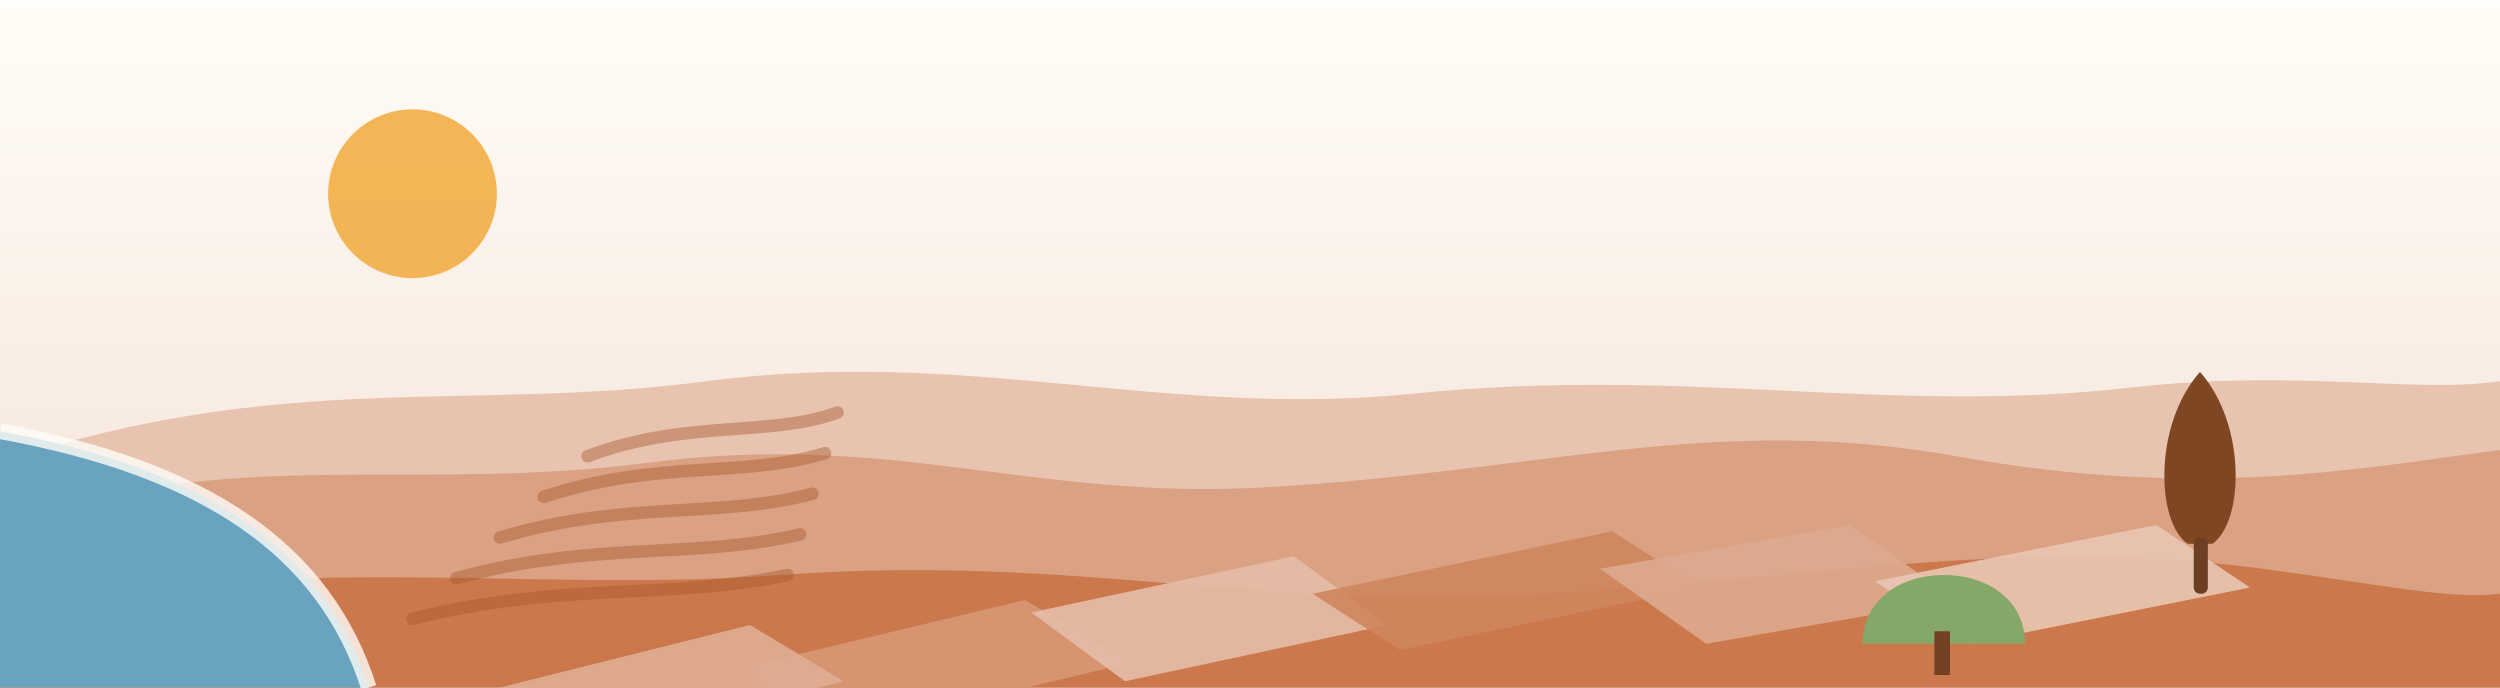
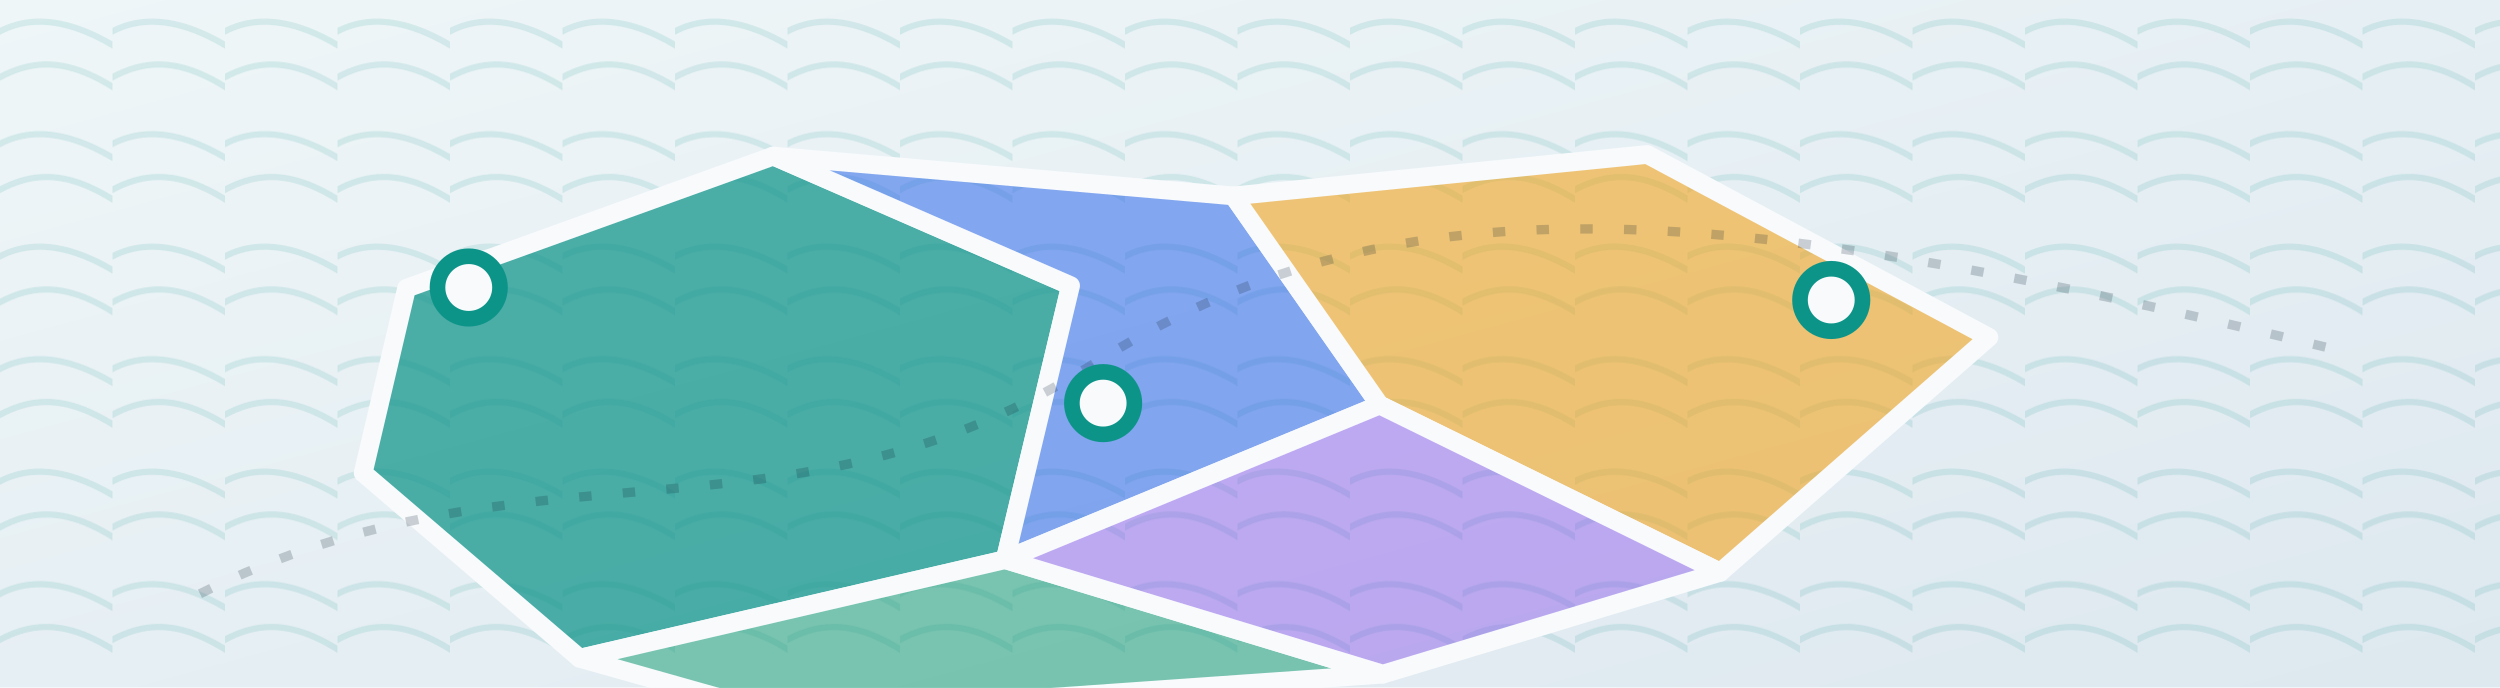
- <svg xmlns="http://www.w3.org/2000/svg" viewBox="0 0 800 220" width="800" height="220" role="img">
+ <svg xmlns="http://www.w3.org/2000/svg" viewBox="0 0 800 220" role="img">
  <defs>
-     <linearGradient id="sky" x1="0" y1="0" x2="0" y2="1">
-       <stop offset="0" stop-color="#FFFDF7" />
-       <stop offset="1" stop-color="#F3E0D5" />
+     <linearGradient id="g" x2="1" y2="1">
+       <stop stop-color="#EFF6F8" />
+       <stop offset="1" stop-color="#DDE8EF" />
    </linearGradient>
+     <pattern id="p" width="36" height="36" patternUnits="userSpaceOnUse">
+       <path d="M-8 16C5 3 22 4 43 19M-8 30C10 16 24 18 45 34" fill="none" stroke="#0D9488" stroke-opacity=".12" stroke-width="2" />
+     </pattern>
  </defs>
-   <rect width="800" height="220" fill="url(#sky)" />
-   <circle cx="132" cy="62" r="27" fill="#F2A93B" opacity=".85" />
-   <path d="M0 148 C 90 118, 150 132, 226 122 C 310 111, 372 134, 452 126 C 540 117, 604 133, 682 124 C 736 118, 772 126, 800 122 L800 220 L0 220 Z" fill="#E8C3B0" />
-   <path d="M0 168 C 74 142, 132 158, 208 148 C 286 138, 330 160, 404 156 C 494 151, 548 132, 626 146 C 704 160, 754 150, 800 144 L800 220 L0 220 Z" fill="#DAA182" />
-   <path d="M0 196 C 96 176, 168 190, 250 184 C 344 177, 404 196, 496 190 C 588 184, 648 172, 724 182 C 762 187, 784 192, 800 190 L800 220 L0 220 Z" fill="#CB784C" />
-   <path d="M0 138 C 66 150, 104 176, 118 220 L0 220 Z" fill="#69A3C0" />
-   <path d="M0 138 C 66 150, 104 176, 118 220" fill="none" stroke="#FFFDF7" stroke-width="5" opacity=".8" />
-   <path d="M236 214 L328 192 L362 212 L270 234 Z" fill="#D79776" opacity=".9" />
-   <path d="M330 196 L414 178 L444 200 L360 218 Z" fill="#E5BDA8" opacity=".9" />
-   <path d="M420 190 L516 170 L544 188 L448 208 Z" fill="#CF855D" opacity=".9" />
-   <path d="M512 182 L592 168 L626 192 L546 206 Z" fill="#DEAA8F" opacity=".9" />
-   <path d="M600 186 L690 168 L720 188 L630 206 Z" fill="#E9C6B4" opacity=".9" />
-   <path d="M160 220 L240 200 L270 218 L190 238 Z" fill="#DFAD93" opacity=".9" />
-   <path d="M132 198 C 180 186, 214 192, 252 184" fill="none" stroke="#A4552A" stroke-width="4" opacity=".42" stroke-linecap="round" />
-   <path d="M146 185 C 190 173, 222 179, 256 171" fill="none" stroke="#A4552A" stroke-width="4" opacity=".42" stroke-linecap="round" />
-   <path d="M160 172 C 200 160, 230 166, 260 158" fill="none" stroke="#A4552A" stroke-width="4" opacity=".42" stroke-linecap="round" />
-   <path d="M174 159 C 210 147, 238 153, 264 145" fill="none" stroke="#A4552A" stroke-width="4" opacity=".42" stroke-linecap="round" />
-   <path d="M188 146 C 220 134, 246 140, 268 132" fill="none" stroke="#A4552A" stroke-width="4" opacity=".42" stroke-linecap="round" />
-   <path d="M700 174 c -10 -7 -11 -38 4 -55 c 15 17 14 48 4 55 z" fill="#7F4624" />
-   <rect x="702" y="172" width="4.5" height="18" rx="2" fill="#6D3F22" />
-   <path d="M596 206 c 0 -14 12 -22 26 -22 c 14 0 26 8 26 22 z" fill="#85A869" />
-   <rect x="619" y="202" width="5" height="14" fill="#734123" />
+   <rect width="800" height="220" fill="url(#g)" />
+   <rect width="800" height="220" fill="url(#p)" />
+   <g transform="translate(92 28) rotate(-4 300 82)" stroke="#F8FAFC" stroke-width="6" stroke-linejoin="round">
+     <path d="M40 46L160 12l92 48-27 86-138 22-65-64z" fill="#0D9488" fill-opacity=".72" />
+     <path d="M160 12l146 23 42 70-123 41 27-86z" fill="#2563EB" fill-opacity=".52" />
+     <path d="M306 35l133-4 105 66-91 69-105-61z" fill="#F59E0B" fill-opacity=".54" />
+     <path d="M87 168l138-22 118 45H151z" fill="#059669" fill-opacity=".48" />
+     <path d="M348 105l105 61-110 25-118-45z" fill="#7C3AED" fill-opacity=".38" />
+   </g>
+   <path d="M64 190C168 138 253 178 349 117S547 63 748 112" fill="none" stroke="#0D1F2D" stroke-opacity=".2" stroke-width="3" stroke-dasharray="4 10" />
+   <g fill="#F8FAFC" stroke="#0D9488" stroke-width="5">
+     <circle cx="150" cy="92" r="10" />
+     <circle cx="353" cy="129" r="10" />
+     <circle cx="586" cy="96" r="10" />
+   </g>
</svg>
